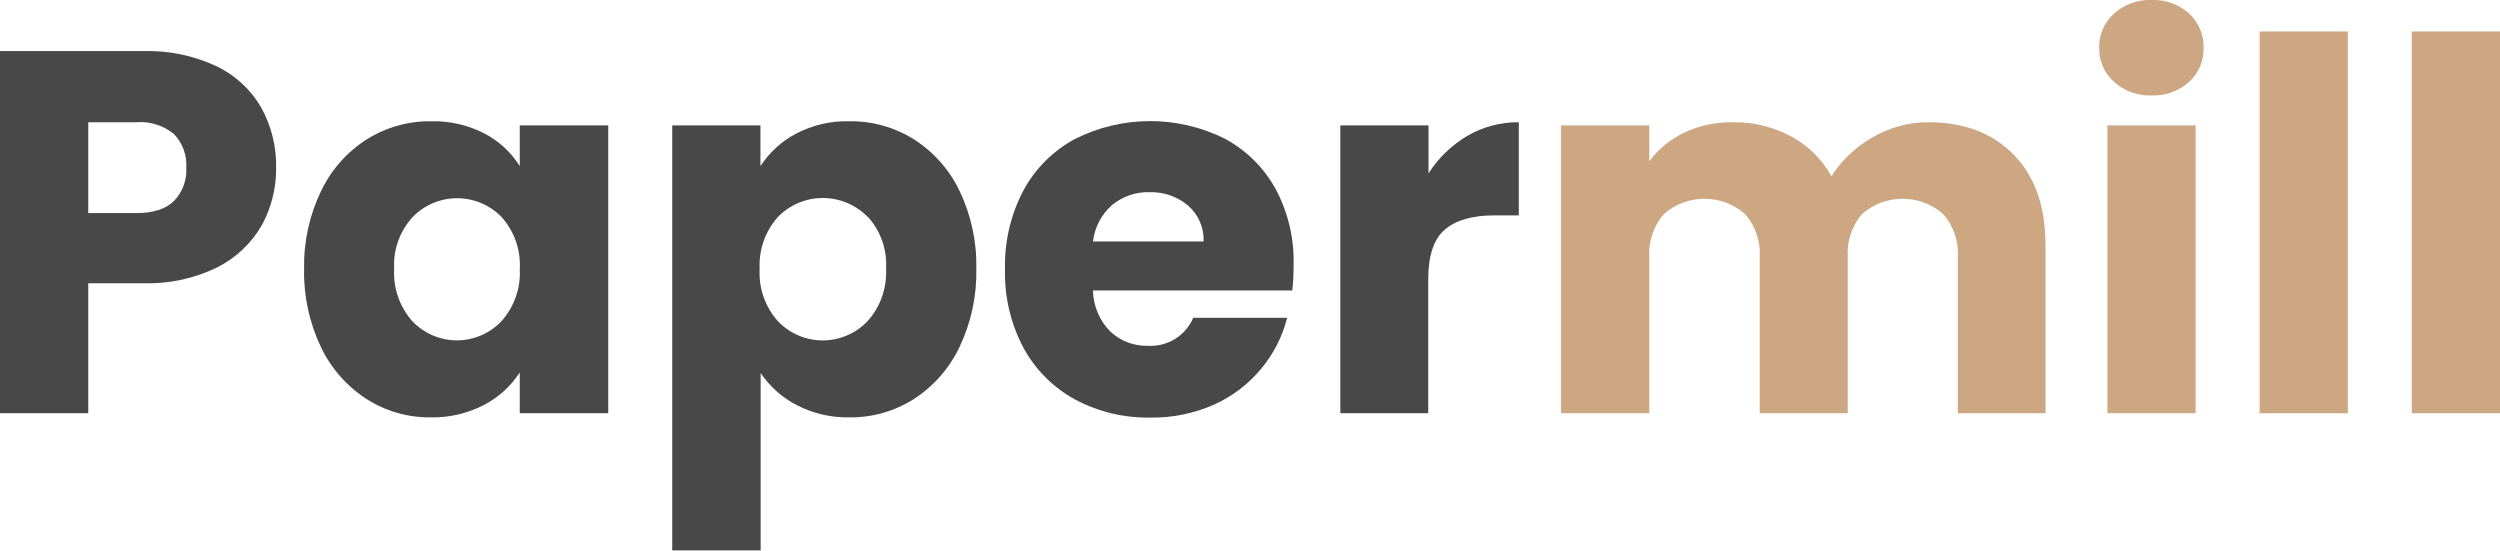
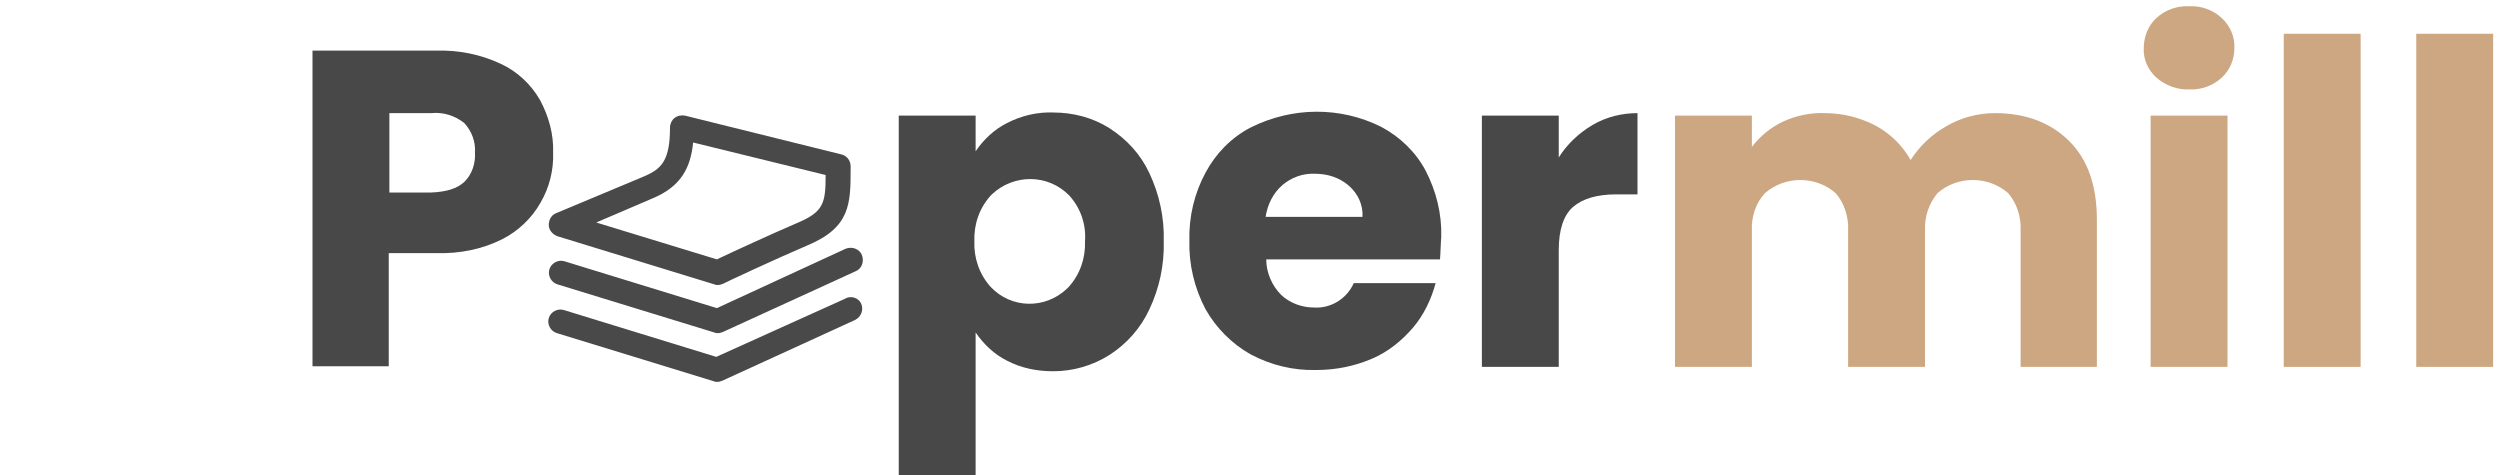
- <svg xmlns="http://www.w3.org/2000/svg" id="Layer_1" data-name="Layer 1" viewBox="0 0 348.91 76.82">
-   <defs>
-     <style>.cls-1{fill:#484848;}.cls-2{fill:#cca781;}</style>
-   </defs>
-   <path class="cls-1" d="M51,71.37a14.92,14.92,0,0,1-6.19,5.87,21.91,21.91,0,0,1-10.37,2.23H26.78V97.61H14.46V47.07H34.41a22.57,22.57,0,0,1,10.22,2.09,14.35,14.35,0,0,1,6.27,5.76A16.72,16.72,0,0,1,53,63.34,16.33,16.33,0,0,1,51,71.37ZM38.73,68a6.17,6.17,0,0,0,1.73-4.68,6.19,6.19,0,0,0-1.73-4.68A7.37,7.37,0,0,0,33.47,57H26.78V69.68h6.69C35.82,69.68,37.58,69.13,38.73,68Z" transform="translate(-14.46 -39.94)" />
-   <path class="cls-1" d="M59.28,66.58a17.46,17.46,0,0,1,6.38-7.2,16.6,16.6,0,0,1,9-2.52,15.49,15.49,0,0,1,7.45,1.73A12.74,12.74,0,0,1,87,63.12V57.44H99.35V97.61H87V91.92a13.26,13.26,0,0,1-5,4.54,15.51,15.51,0,0,1-7.46,1.73,16.25,16.25,0,0,1-8.92-2.56,17.66,17.66,0,0,1-6.38-7.27,24.23,24.23,0,0,1-2.34-10.91A24,24,0,0,1,59.28,66.58Zm25.2,3.67a8.65,8.65,0,0,0-12.45,0,9.9,9.9,0,0,0-2.56,7.23A10.16,10.16,0,0,0,72,84.76a8.57,8.57,0,0,0,12.45,0A10.06,10.06,0,0,0,87,77.52,10,10,0,0,0,84.48,70.25Z" transform="translate(-14.46 -39.94)" />
-   <path class="cls-1" d="M125.56,58.59A15.25,15.25,0,0,1,133,56.86a16.6,16.6,0,0,1,9,2.52,17.46,17.46,0,0,1,6.38,7.2,24,24,0,0,1,2.34,10.87,24.23,24.23,0,0,1-2.34,10.91A17.66,17.66,0,0,1,142,95.63a16.38,16.38,0,0,1-9,2.56,15.35,15.35,0,0,1-7.38-1.73,13.57,13.57,0,0,1-5-4.46v24.76H108.28V57.44h12.31v5.68A13.37,13.37,0,0,1,125.56,58.59Zm10,11.63a8.74,8.74,0,0,0-12.53,0,10.09,10.09,0,0,0-2.55,7.27,10.09,10.09,0,0,0,2.55,7.28,8.63,8.63,0,0,0,12.5,0,10.14,10.14,0,0,0,2.59-7.31A9.9,9.9,0,0,0,135.6,70.22Z" transform="translate(-14.46 -39.94)" />
-   <path class="cls-1" d="M194.82,80.48H167a8.35,8.35,0,0,0,2.41,5.72,7.35,7.35,0,0,0,5.22,2A6.48,6.48,0,0,0,181,84.29h13.1a17.86,17.86,0,0,1-3.64,7.13,18.19,18.19,0,0,1-6.58,5,21.19,21.19,0,0,1-8.86,1.8,21.53,21.53,0,0,1-10.51-2.52,18,18,0,0,1-7.2-7.2,22.22,22.22,0,0,1-2.59-11,22.52,22.52,0,0,1,2.55-10.94,17.69,17.69,0,0,1,7.17-7.2,23.32,23.32,0,0,1,20.95-.07,17.58,17.58,0,0,1,7.09,7A21.26,21.26,0,0,1,195,76.88,32.46,32.46,0,0,1,194.82,80.48Zm-12.38-6.84a6.32,6.32,0,0,0-2.16-5,8,8,0,0,0-5.4-1.88,7.83,7.83,0,0,0-5.22,1.8A8,8,0,0,0,167,73.64Z" transform="translate(-14.46 -39.94)" />
-   <path class="cls-1" d="M219.23,58.91a14,14,0,0,1,7.2-1.91V70H223q-4.6,0-6.91,2c-1.54,1.32-2.3,3.63-2.3,6.94V97.61H201.52V57.44h12.31v6.69A16.3,16.3,0,0,1,219.23,58.91Z" transform="translate(-14.46 -39.94)" />
-   <path class="cls-2" d="M295.51,61.54c2.95,3,4.43,7.23,4.43,12.6V97.61H287.7V75.8a8.3,8.3,0,0,0-2.05-6,8.6,8.6,0,0,0-11.31,0,8.35,8.35,0,0,0-2,6V97.61H260.05V75.8a8.3,8.3,0,0,0-2.05-6,8.59,8.59,0,0,0-11.3,0,8.31,8.31,0,0,0-2.06,6V97.61H232.33V57.44h12.31v5a13.15,13.15,0,0,1,4.9-4A15.44,15.44,0,0,1,256.38,57a16.62,16.62,0,0,1,8.1,2,13.9,13.9,0,0,1,5.58,5.54,16.23,16.23,0,0,1,5.69-5.4A15.37,15.37,0,0,1,283.59,57Q291.09,57,295.51,61.54Z" transform="translate(-14.46 -39.94)" />
-   <path class="cls-2" d="M309.48,51.35a6.16,6.16,0,0,1-2.05-4.71,6.26,6.26,0,0,1,2.05-4.79,7.47,7.47,0,0,1,5.29-1.91A7.38,7.38,0,0,1,320,41.85,6.26,6.26,0,0,1,322,46.64,6.16,6.16,0,0,1,320,51.35a7.38,7.38,0,0,1-5.22,1.91A7.47,7.47,0,0,1,309.48,51.35Zm11.41,6.09V97.61H308.58V57.44Z" transform="translate(-14.46 -39.94)" />
-   <path class="cls-2" d="M342.13,44.33V97.61H329.82V44.33Z" transform="translate(-14.46 -39.94)" />
-   <path class="cls-2" d="M363.37,44.33V97.61H351.06V44.33Z" transform="translate(-14.46 -39.94)" />
+ <svg xmlns="http://www.w3.org/2000/svg" version="1.1" id="Layer_1" x="0px" y="0px" viewBox="0 0 400 76" style="enable-background:new 0 0 400 76;" xml:space="preserve">
+   <style type="text/css">
+ 	.st0{fill:#484848;}
+ 	.st1{fill:#CCA781;}
+ 	.st2{fill:#494949;}
+ </style>
+   <path class="st0" d="M86.5,32.4c-1.4,2.5-3.6,4.6-6.2,5.9c-3.2,1.6-6.8,2.3-10.4,2.2h-7.7v18.1H50V8.1h19.9c3.5-0.1,7,0.6,10.2,2.1  c2.6,1.2,4.8,3.2,6.3,5.8c1.4,2.6,2.2,5.5,2.1,8.4C88.6,27.2,87.9,30,86.5,32.4z M74.3,29.1c1.2-1.2,1.8-2.9,1.7-4.7  c0.1-1.7-0.5-3.4-1.7-4.7c-1.5-1.2-3.4-1.8-5.3-1.6h-6.7v12.7H69C71.4,30.7,73.1,30.2,74.3,29.1z" />
+   <path class="st0" d="M161.1,19.7c2.3-1.2,4.9-1.8,7.4-1.7c3.2,0,6.3,0.8,9,2.5c2.8,1.8,5,4.2,6.4,7.2c1.6,3.4,2.4,7.1,2.3,10.9  c0.1,3.8-0.7,7.5-2.3,10.9c-1.4,3-3.6,5.5-6.4,7.3c-2.7,1.7-5.8,2.6-9,2.6c-2.6,0-5.1-0.5-7.4-1.7c-2-1-3.7-2.6-5-4.5v24.8h-12.3  V18.5h12.3v5.7C157.4,22.3,159.1,20.7,161.1,19.7z M171.1,31.3c-3.4-3.5-8.9-3.5-12.4-0.2c-0.1,0.1-0.1,0.1-0.2,0.2  c-1.8,2-2.7,4.6-2.6,7.3c-0.1,2.7,0.8,5.3,2.6,7.3c3.3,3.5,8.7,3.6,12.2,0.3c0.1-0.1,0.2-0.2,0.3-0.3c1.8-2,2.7-4.6,2.6-7.3  C173.8,35.9,172.9,33.3,171.1,31.3L171.1,31.3z" />
+   <path class="st0" d="M230.4,41.5h-27.8c0,2.1,0.9,4.2,2.4,5.7c1.4,1.3,3.3,2,5.2,2c2.7,0.2,5.3-1.4,6.4-3.9h13.1  c-0.7,2.6-1.9,5.1-3.6,7.1c-1.8,2.1-4,3.9-6.6,5c-2.8,1.2-5.8,1.8-8.9,1.8c-3.7,0.1-7.3-0.8-10.5-2.5c-3-1.7-5.5-4.2-7.2-7.2  c-1.8-3.4-2.7-7.2-2.6-11c-0.1-3.8,0.8-7.6,2.6-10.9c1.6-3,4.1-5.6,7.2-7.2c6.6-3.3,14.3-3.4,20.9-0.1c3,1.6,5.5,4,7.1,7  c1.7,3.3,2.6,6.9,2.5,10.6C230.5,39.1,230.5,40.3,230.4,41.5z M218,34.7c0.1-1.9-0.7-3.7-2.2-5c-1.5-1.3-3.4-1.9-5.4-1.9  c-1.9-0.1-3.8,0.6-5.2,1.8c-1.5,1.3-2.4,3.1-2.7,5.1H218z" />
+   <path class="st0" d="M254.8,20c2.2-1.3,4.7-1.9,7.2-1.9v13h-3.4c-3.1,0-5.4,0.7-6.9,2c-1.5,1.3-2.3,3.6-2.3,6.9v18.7h-12.3V18.5  h12.3v6.7C250.7,23.1,252.6,21.3,254.8,20z" />
+   <path class="st1" d="M331.1,22.6c3,3,4.4,7.2,4.4,12.6v23.5h-12.2V36.9c0.1-2.2-0.6-4.4-2-6c-3.2-2.8-8.1-2.8-11.3,0  c-1.4,1.7-2.1,3.8-2,6v21.8h-12.3V36.9c0.1-2.2-0.6-4.4-2-6c-3.2-2.8-8.1-2.8-11.3,0c-1.5,1.6-2.2,3.8-2.1,6v21.8h-12.3V18.5h12.3v5  c1.3-1.7,3-3.1,4.9-4c2.1-1,4.5-1.5,6.8-1.4c2.8,0,5.6,0.7,8.1,2c2.4,1.3,4.3,3.2,5.6,5.5c1.4-2.2,3.4-4.1,5.7-5.4  c2.4-1.4,5.1-2.1,7.8-2.1C324.1,18.1,328.1,19.6,331.1,22.6z" />
+   <path class="st1" d="M345,12.4c-1.3-1.2-2.1-2.9-2-4.7c0-1.8,0.7-3.6,2-4.8c1.4-1.3,3.3-2,5.3-1.9c1.9-0.1,3.8,0.6,5.2,1.9  c1.3,1.2,2.1,3,2,4.8c0,1.8-0.7,3.5-2,4.7c-1.4,1.3-3.3,2-5.2,1.9C348.4,14.4,346.5,13.7,345,12.4z M356.4,18.5v40.2h-12.3V18.5  H356.4z" />
+   <path class="st1" d="M377.7,5.4v53.3h-12.3V5.4H377.7z" />
+   <path class="st1" d="M398.9,5.4v53.3h-12.3V5.4H398.9z" />
+   <g>
+     <path class="st2" d="M137.8,48.6c0.4,1,0,2.1-1,2.6l-21.2,9.7c-0.3,0.1-0.5,0.2-0.8,0.2c-0.2,0-0.4,0-0.6-0.1l-25.1-7.7   c-1-0.3-1.6-1.4-1.3-2.4c0.3-1,1.4-1.6,2.4-1.3l24.4,7.5l20.6-9.3C136.2,47.2,137.4,47.7,137.8,48.6z M114.7,49.3l-24.4-7.5   c-1-0.3-2.1,0.3-2.4,1.3c-0.3,1,0.3,2.1,1.3,2.4l25.1,7.7c0.2,0.1,0.4,0.1,0.6,0.1c0.3,0,0.5-0.1,0.8-0.2l21.2-9.7   c1-0.4,1.4-1.6,1-2.6c-0.4-1-1.6-1.4-2.6-1L114.7,49.3z M87.8,36c0-0.8,0.4-1.6,1.2-1.9l14.1-5.9c2.8-1.2,4.1-2.6,4.1-7.8   c0-0.6,0.3-1.2,0.7-1.5c0.5-0.4,1.1-0.5,1.7-0.4l25,6.2c0.9,0.2,1.5,1,1.5,1.9v0.3c0,5.7,0,9.5-7,12.4c-4.7,2-13.3,6-13.4,6.1   c-0.3,0.1-0.5,0.2-0.8,0.2c-0.2,0-0.4,0-0.6-0.1l-25.1-7.7C88.4,37.5,87.8,36.8,87.8,36z M95.4,35.6l19.3,5.9   c2.1-1,8.8-4.1,12.8-5.8c4.3-1.8,4.6-3.2,4.6-7.7l-21.2-5.2c-0.4,4-1.9,7-6.4,8.9L95.4,35.6z" />
+   </g>
</svg>
